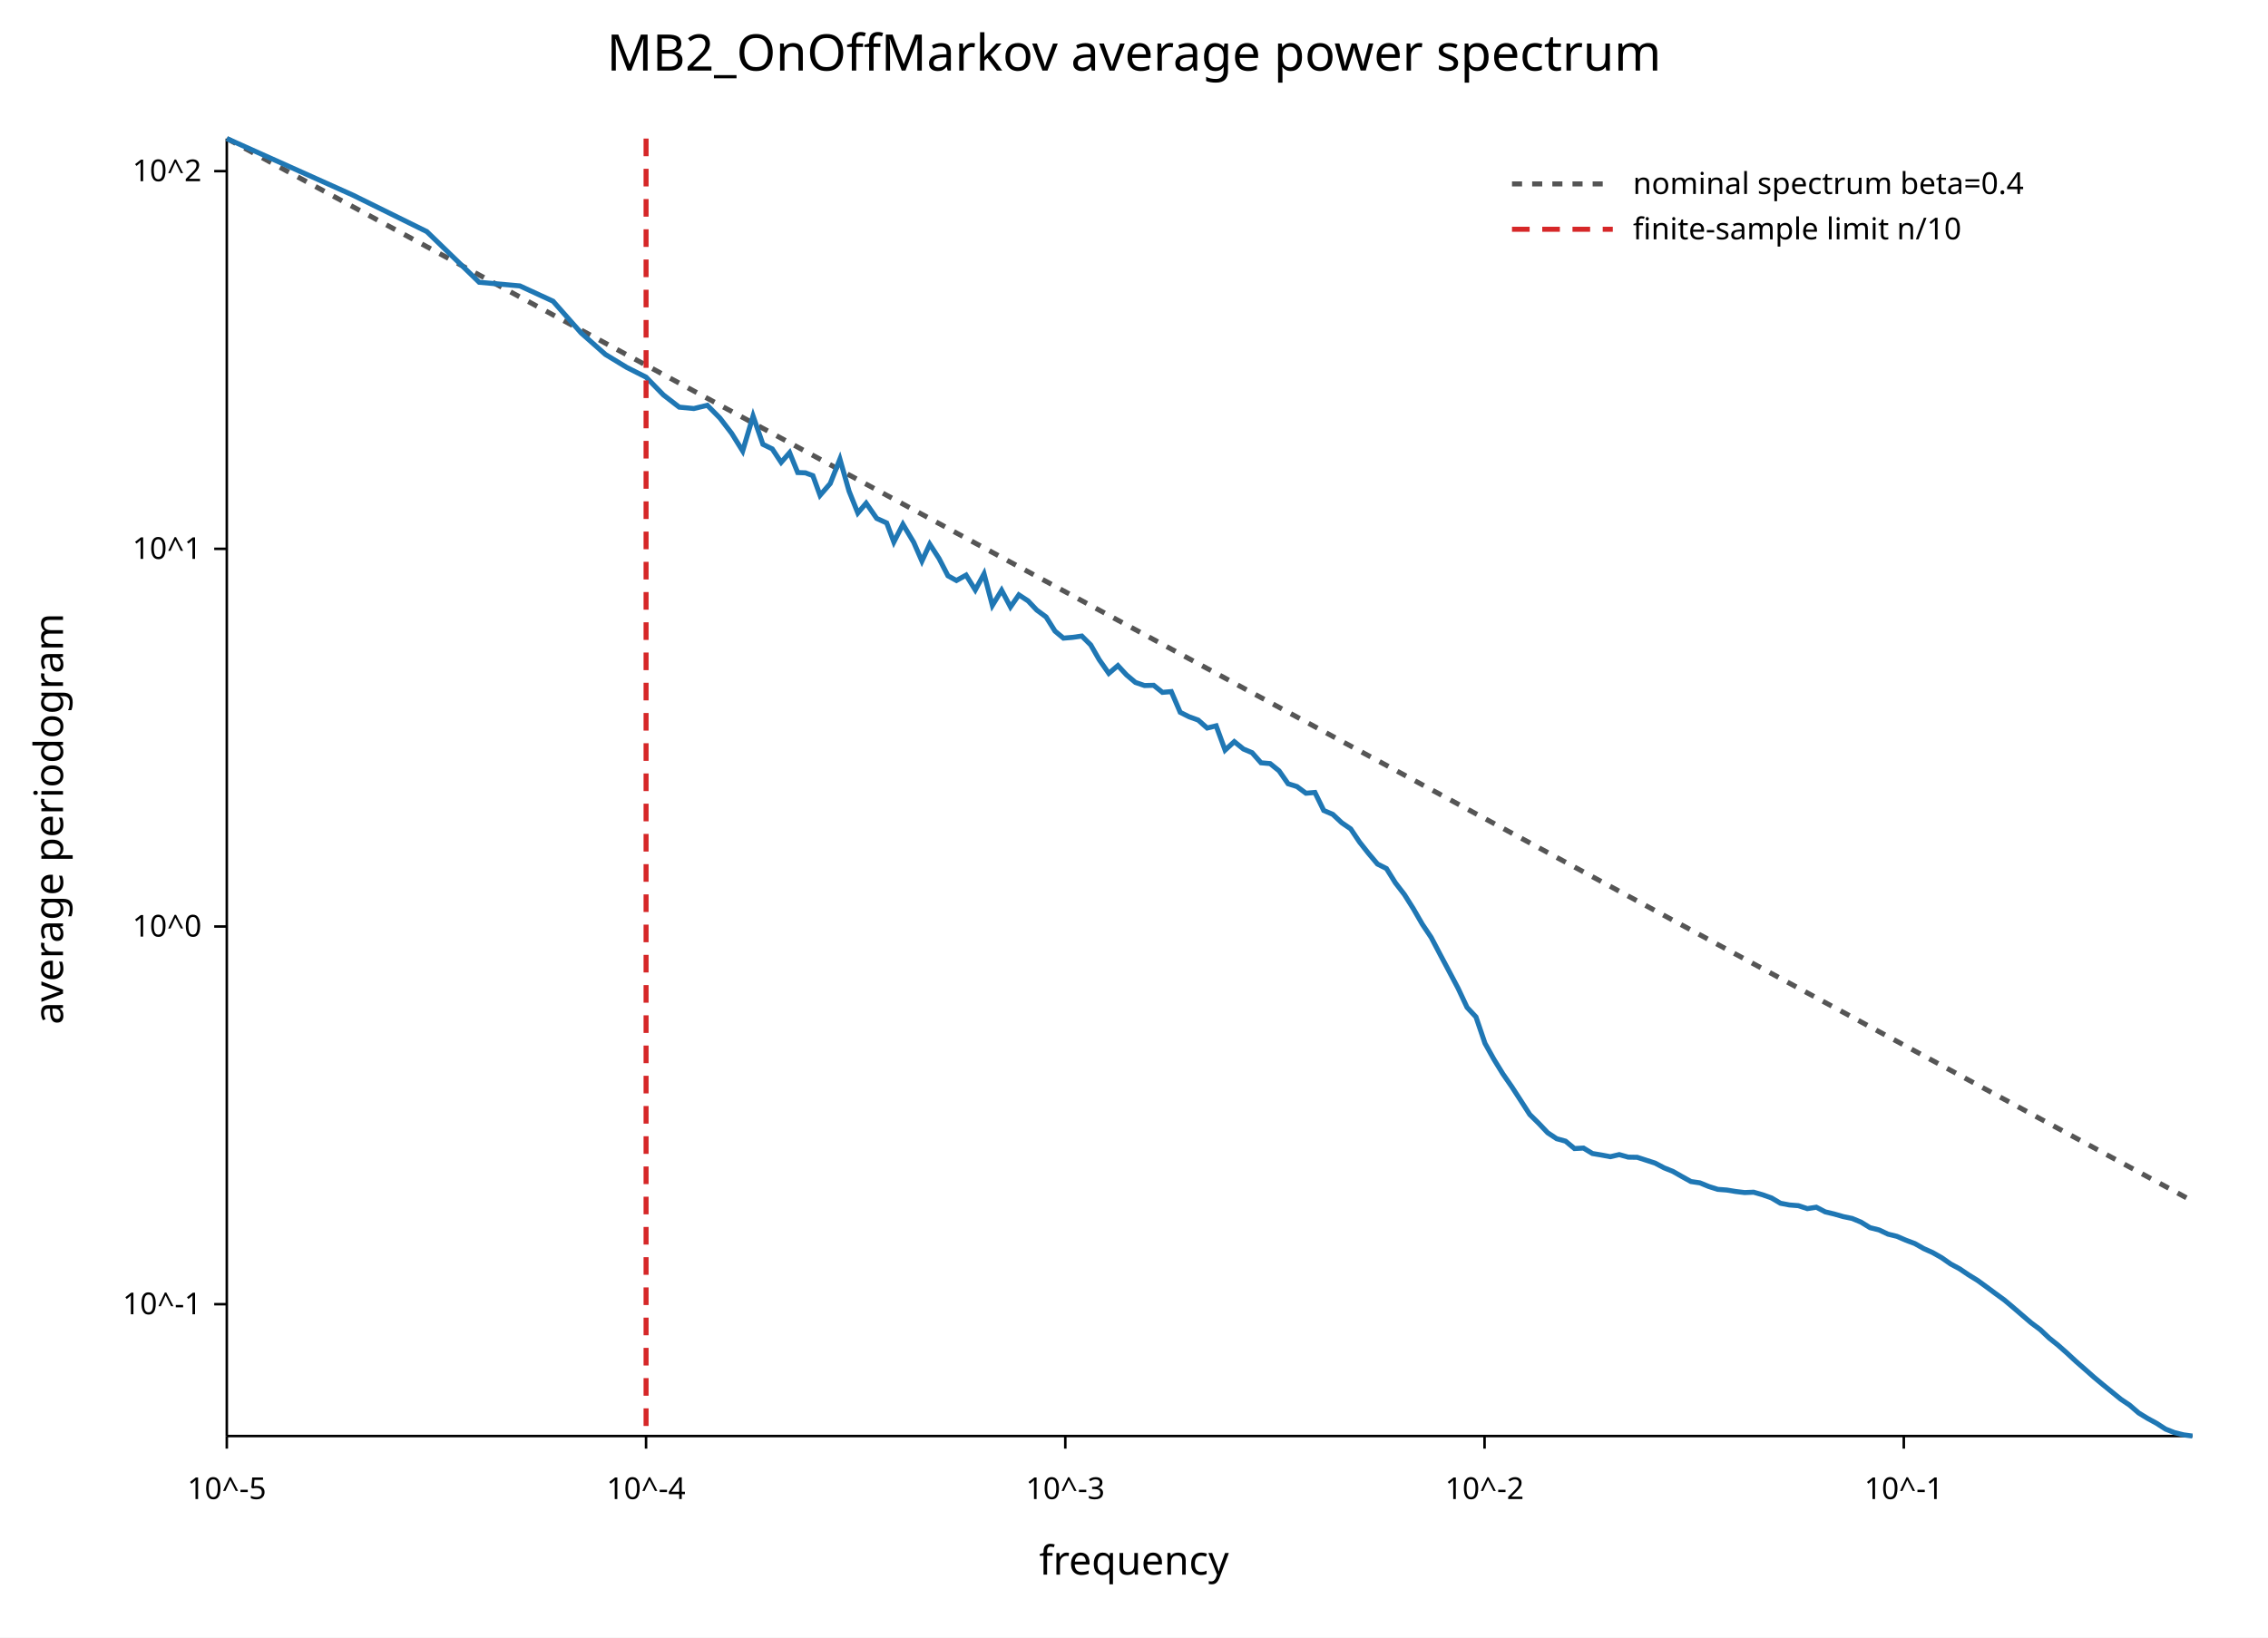
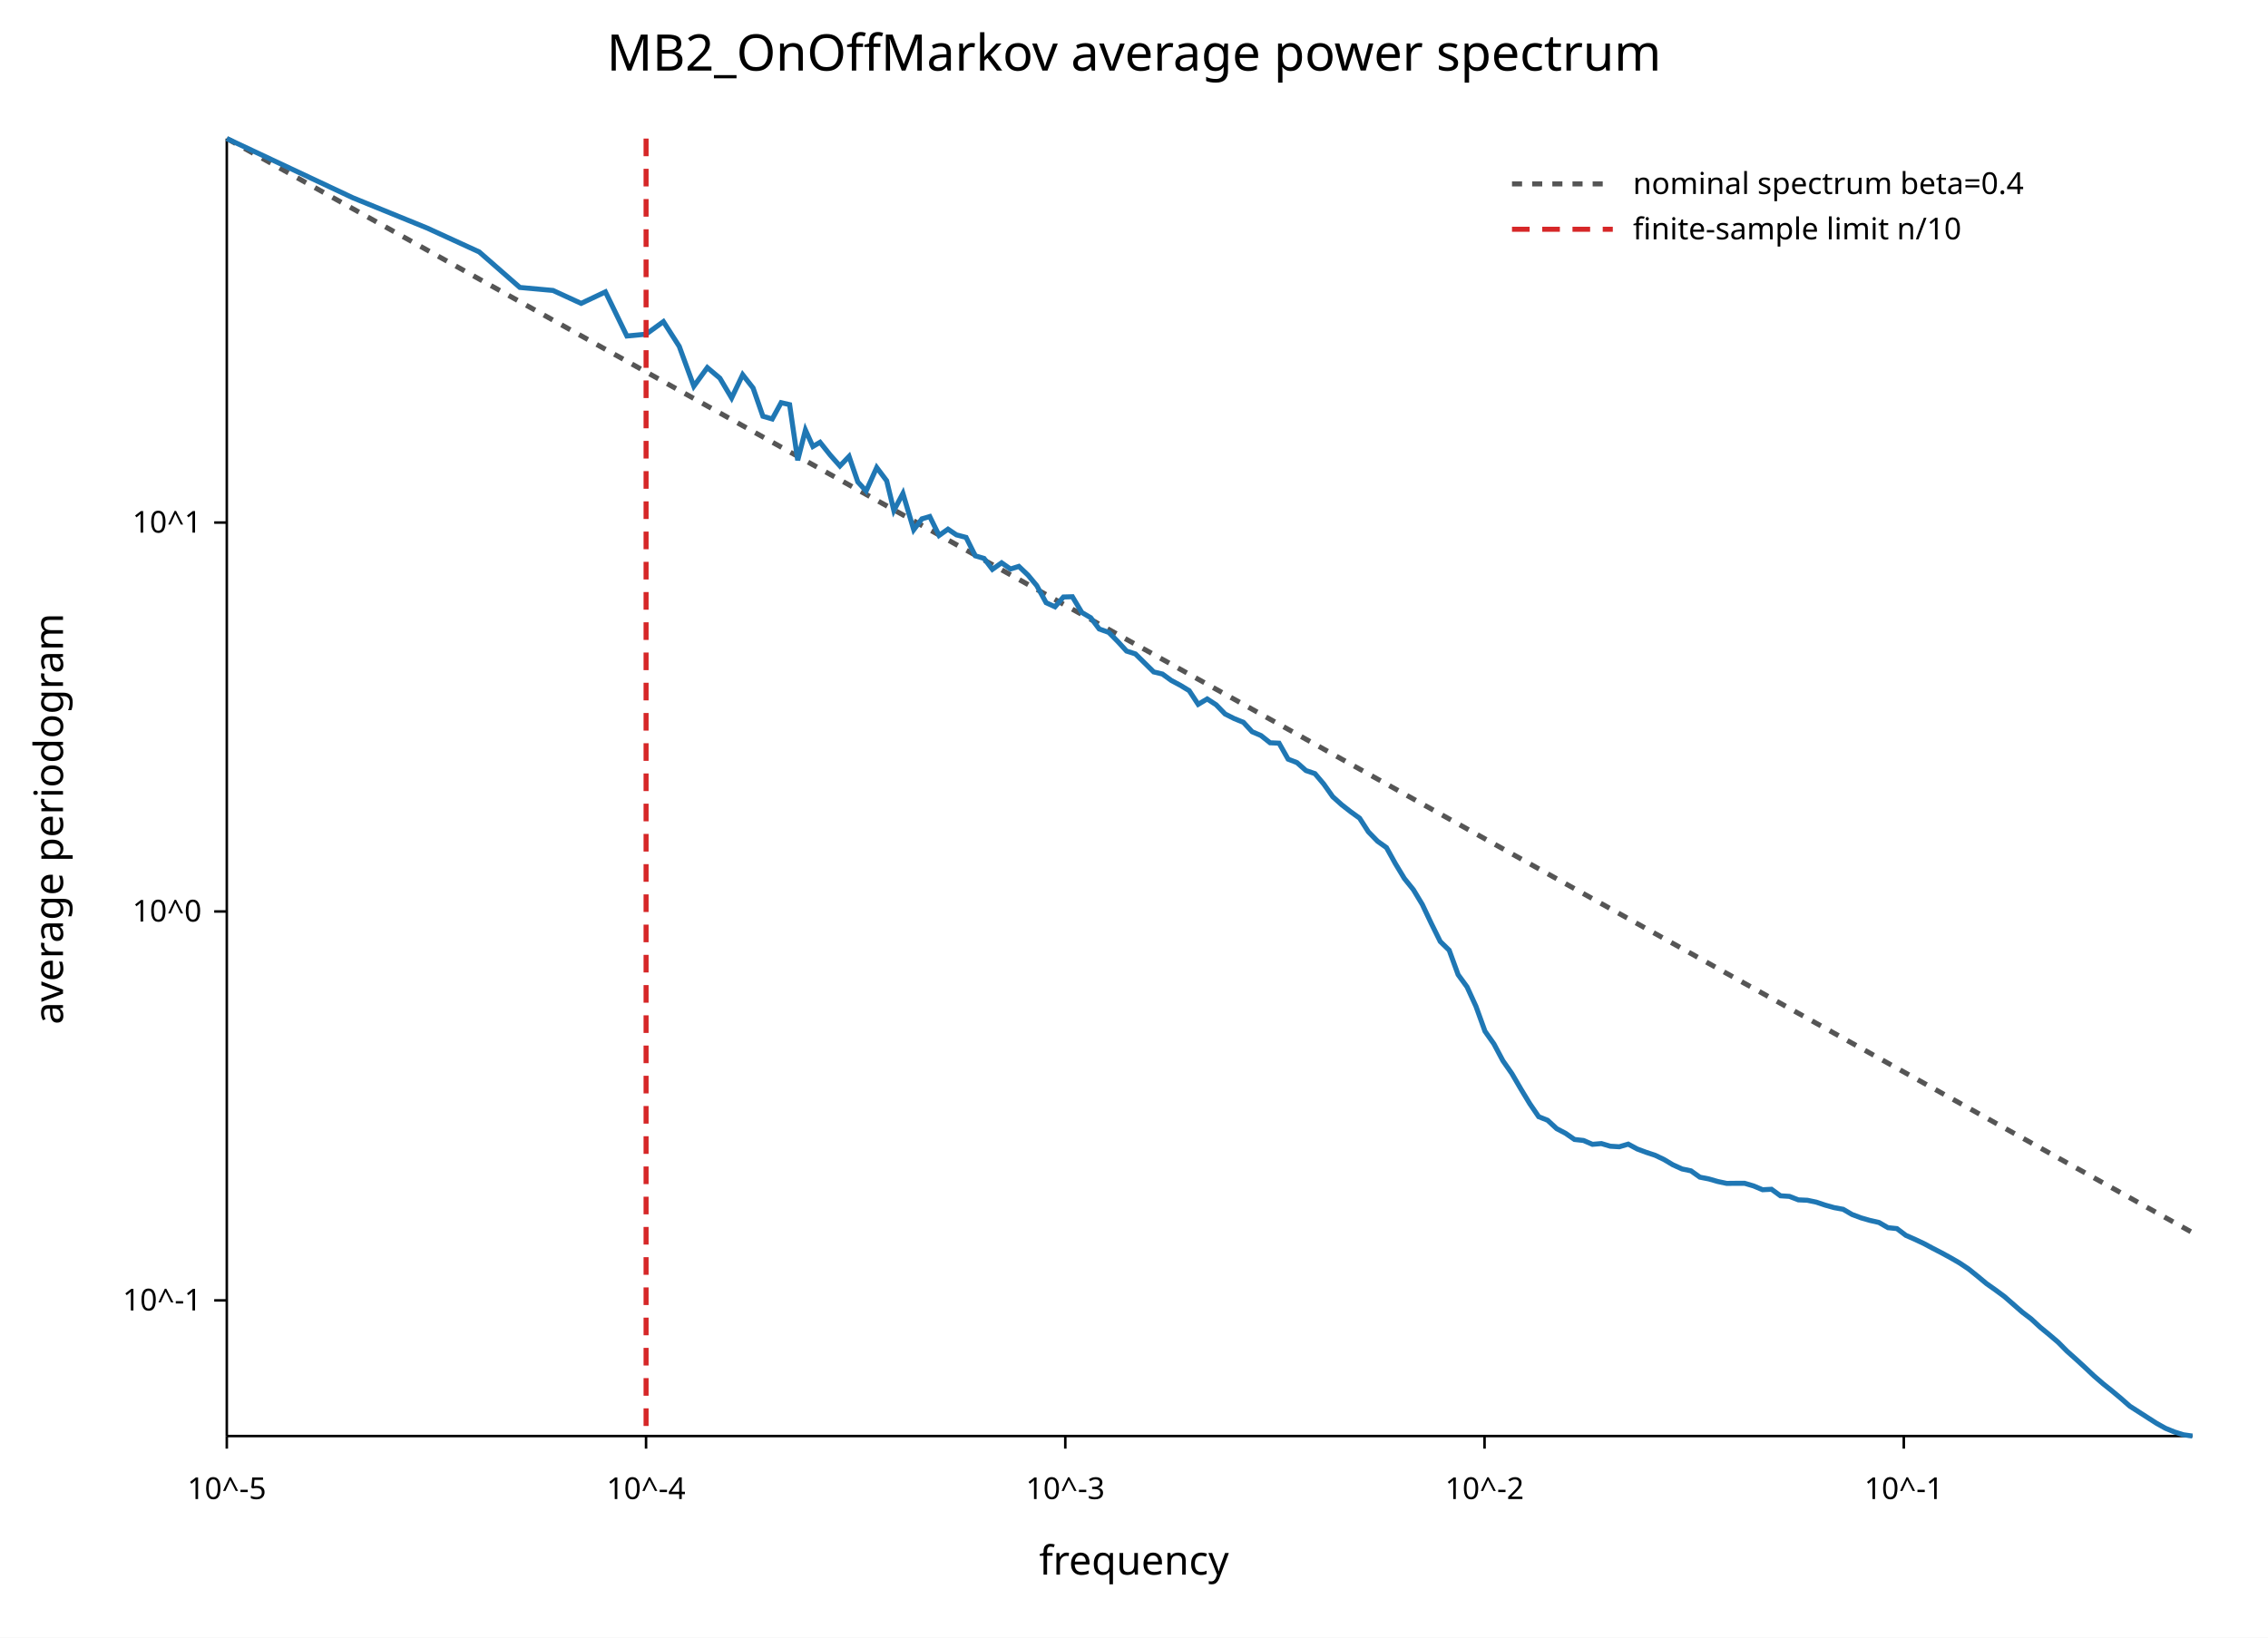
<svg xmlns="http://www.w3.org/2000/svg" width="900" height="650" viewBox="0 0 900 650">
  <rect width="100%" height="100%" fill="white" />
  <text x="450.0" y="28" text-anchor="middle" font-family="sans-serif" font-size="20">MB2_OnOffMarkov average power spectrum</text>
  <line x1="90" y1="570" x2="870" y2="570" stroke="black" />
  <line x1="90" y1="55" x2="90" y2="570" stroke="black" />
  <line x1="90.0" y1="570" x2="90.0" y2="575" stroke="black" />
  <text x="90.0" y="595" text-anchor="middle" font-family="sans-serif" font-size="12">10^-5</text>
  <line x1="256.369" y1="570" x2="256.369" y2="575" stroke="black" />
  <text x="256.369" y="595" text-anchor="middle" font-family="sans-serif" font-size="12">10^-4</text>
  <line x1="422.737" y1="570" x2="422.737" y2="575" stroke="black" />
  <text x="422.737" y="595" text-anchor="middle" font-family="sans-serif" font-size="12">10^-3</text>
  <line x1="589.106" y1="570" x2="589.106" y2="575" stroke="black" />
  <text x="589.106" y="595" text-anchor="middle" font-family="sans-serif" font-size="12">10^-2</text>
  <line x1="755.475" y1="570" x2="755.475" y2="575" stroke="black" />
  <text x="755.475" y="595" text-anchor="middle" font-family="sans-serif" font-size="12">10^-1</text>
-   <line x1="85" y1="517.663" x2="90" y2="517.663" stroke="black" />
-   <text x="80" y="521.663" text-anchor="end" font-family="sans-serif" font-size="12">10^-1</text>
-   <line x1="85" y1="367.751" x2="90" y2="367.751" stroke="black" />
-   <text x="80" y="371.751" text-anchor="end" font-family="sans-serif" font-size="12">10^0</text>
-   <line x1="85" y1="217.839" x2="90" y2="217.839" stroke="black" />
-   <text x="80" y="221.839" text-anchor="end" font-family="sans-serif" font-size="12">10^1</text>
-   <line x1="85" y1="67.927" x2="90" y2="67.927" stroke="black" />
-   <text x="80" y="71.927" text-anchor="end" font-family="sans-serif" font-size="12">10^2</text>
-   <polyline fill="none" stroke="#555555" stroke-width="2" stroke-dasharray="4 4" points="90.0,55.0 140.08,82.08 169.38,97.92 190.16,109.15 206.29,117.87 219.46,124.99 230.6,131.01 240.25,136.23 248.76,140.83 256.37,144.95 263.26,148.67 269.54,152.07 275.33,155.2 280.68,158.09 285.66,160.79 290.33,163.31 294.71,165.68 298.84,167.91 302.74,170.02 306.45,172.02 309.98,173.93 313.34,175.75 316.55,177.48 319.62,179.15 322.57,180.74 325.41,182.27 329.45,184.46 333.3,186.54 336.93,188.5 340.41,190.38 343.71,192.17 347.9,194.43 351.86,196.58 354.7,198.11 358.3,200.06 362.59,202.37 365.84,204.13 368.95,205.81 372.65,207.81 376.18,209.72 379.53,211.54 383.37,213.61 387.02,215.58 390.49,217.46 393.8,219.25 397.47,221.23 400.98,223.13 404.31,224.93 407.95,226.9 411.41,228.77 415.12,230.77 418.65,232.68 422.0,234.5 425.56,236.42 429.29,238.43 432.83,240.35 436.2,242.17 440.0,244.23 443.61,246.18 447.04,248.03 450.57,249.94 454.16,251.88 457.81,253.86 461.28,255.73 464.8,257.63 468.34,259.55 471.9,261.48 475.47,263.41 479.04,265.33 482.6,267.26 486.14,269.17 489.8,271.15 493.42,273.11 496.87,274.97 500.4,276.88 504.01,278.83 507.56,280.75 511.15,282.7 514.68,284.6 518.23,286.52 521.8,288.45 525.29,290.34 528.87,292.28 532.44,294.21 535.99,296.13 539.52,298.03 543.02,299.93 546.62,301.87 550.18,303.79 553.74,305.72 557.3,307.65 560.86,309.57 564.4,311.49 567.93,313.39 571.52,315.33 575.07,317.25 578.62,319.17 582.17,321.09 585.7,323.0 589.28,324.93 592.83,326.85 596.38,328.77 599.95,330.7 603.5,332.62 607.05,334.54 610.59,336.46 614.15,338.38 617.72,340.31 621.25,342.22 624.8,344.14 628.37,346.07 631.93,347.99 635.47,349.91 639.02,351.83 642.57,353.75 646.13,355.67 649.69,357.59 653.24,359.51 656.79,361.44 660.34,363.35 663.9,365.28 667.46,367.2 671.01,369.12 674.56,371.04 678.11,372.96 681.67,374.89 685.22,376.81 688.77,378.73 692.32,380.64 695.88,382.57 699.43,384.49 702.98,386.41 706.54,388.33 710.09,390.25 713.64,392.17 717.2,394.1 720.76,396.02 724.31,397.94 727.86,399.86 731.42,401.78 734.97,403.7 738.52,405.62 742.07,407.54 745.63,409.47 749.18,411.39 752.74,413.31 756.29,415.23 759.84,417.15 763.4,419.07 766.95,420.99 770.5,422.91 774.05,424.83 777.61,426.75 781.16,428.68 784.72,430.6 788.27,432.52 791.82,434.44 795.38,436.36 798.93,438.28 802.48,440.2 806.04,442.12 809.59,444.05 813.14,445.97 816.7,447.89 820.25,449.81 823.8,451.73 827.36,453.65 830.91,455.57 834.46,457.49 838.02,459.42 841.57,461.34 845.13,463.26 848.68,465.18 852.23,467.1 855.79,469.02 859.34,470.94 862.89,472.86 866.45,474.79 870.0,476.71" />
+   <line x1="85" y1="516.151" x2="90" y2="516.151" stroke="black" />
+   <text x="80" y="520.151" text-anchor="end" font-family="sans-serif" font-size="12">10^-1</text>
+   <line x1="85" y1="361.783" x2="90" y2="361.783" stroke="black" />
+   <text x="80" y="365.783" text-anchor="end" font-family="sans-serif" font-size="12">10^0</text>
+   <line x1="85" y1="207.415" x2="90" y2="207.415" stroke="black" />
+   <text x="80" y="211.415" text-anchor="end" font-family="sans-serif" font-size="12">10^1</text>
+   <polyline fill="none" stroke="#555555" stroke-width="2" stroke-dasharray="4 4" points="90.0,55.0 140.08,82.88 169.38,99.19 190.16,110.76 206.29,119.74 219.46,127.07 230.6,133.27 240.25,138.65 248.76,143.38 256.37,147.62 263.26,151.45 269.54,154.95 275.33,158.17 280.68,161.16 285.66,163.93 290.33,166.53 294.71,168.97 298.84,171.26 302.74,173.44 306.45,175.5 309.98,177.47 313.34,179.34 316.55,181.12 319.62,182.84 322.57,184.48 325.41,186.06 329.45,188.31 333.3,190.45 336.93,192.47 340.41,194.41 343.71,196.25 347.9,198.58 351.86,200.78 354.7,202.37 358.3,204.37 362.59,206.76 365.84,208.56 368.95,210.29 372.65,212.35 376.18,214.32 379.53,216.19 383.37,218.33 387.02,220.36 390.49,222.29 393.8,224.13 397.47,226.18 400.98,228.13 404.31,229.98 407.95,232.01 411.41,233.94 415.12,236.0 418.65,237.96 422.0,239.83 425.56,241.82 429.29,243.89 432.83,245.86 436.2,247.74 440.0,249.85 443.61,251.86 447.04,253.77 450.57,255.74 454.16,257.74 457.81,259.77 461.28,261.7 464.8,263.66 468.34,265.63 471.9,267.61 475.47,269.6 479.04,271.59 482.6,273.57 486.14,275.54 489.8,277.57 493.42,279.59 496.87,281.51 500.4,283.48 504.01,285.49 507.56,287.46 511.15,289.46 514.68,291.43 518.23,293.41 521.8,295.39 525.29,297.34 528.87,299.33 532.44,301.32 535.99,303.29 539.52,305.26 543.02,307.21 546.62,309.21 550.18,311.19 553.74,313.17 557.3,315.16 560.86,317.14 564.4,319.11 567.93,321.07 571.52,323.07 575.07,325.05 578.62,327.03 582.17,329.0 585.7,330.96 589.28,332.96 592.83,334.94 596.38,336.91 599.95,338.9 603.5,340.87 607.05,342.85 610.59,344.83 614.15,346.81 617.72,348.79 621.25,350.76 624.8,352.73 628.37,354.72 631.93,356.7 635.47,358.68 639.02,360.65 642.57,362.63 646.13,364.61 649.69,366.59 653.24,368.57 656.79,370.54 660.34,372.52 663.9,374.5 667.46,376.48 671.01,378.46 674.56,380.44 678.11,382.41 681.67,384.4 685.22,386.37 688.77,388.35 692.32,390.33 695.88,392.3 699.43,394.28 702.98,396.26 706.54,398.24 710.09,400.22 713.64,402.2 717.2,404.18 720.76,406.16 724.31,408.13 727.86,410.11 731.42,412.09 734.97,414.07 738.52,416.04 742.07,418.02 745.63,420.0 749.18,421.98 752.74,423.96 756.29,425.94 759.84,427.91 763.4,429.89 766.95,431.87 770.5,433.85 774.05,435.83 777.61,437.81 781.16,439.78 784.72,441.76 788.27,443.74 791.82,445.72 795.38,447.7 798.93,449.68 802.48,451.65 806.04,453.63 809.59,455.61 813.14,457.59 816.7,459.57 820.25,461.55 823.8,463.52 827.36,465.5 830.91,467.48 834.46,469.46 838.02,471.44 841.57,473.42 845.13,475.39 848.68,477.37 852.23,479.35 855.79,481.33 859.34,483.31 862.89,485.29 866.45,487.26 870.0,489.24" />
  <line x1="600" y1="73" x2="640" y2="73" stroke="#555555" stroke-width="2" stroke-dasharray="4 4" />
  <text x="648" y="77" font-family="sans-serif" font-size="12">nominal spectrum beta=0.4</text>
-   <polyline fill="none" stroke="#1f77b4" stroke-width="2" points="90.0,55.0 140.08,77.47 169.38,91.93 190.16,112.04 206.29,113.48 219.46,119.55 230.6,132.15 240.25,140.69 248.76,145.86 256.37,149.7 263.26,156.76 269.54,161.61 275.33,162.16 280.68,160.87 285.66,165.91 290.33,171.99 294.71,179.02 298.84,165.13 302.74,176.36 306.45,178.18 309.98,183.53 313.34,179.67 316.55,187.56 319.62,187.68 322.57,188.79 325.41,196.61 329.45,191.93 333.3,182.23 336.93,194.96 340.41,203.62 343.71,199.72 347.9,205.77 351.86,207.57 354.7,215.15 358.3,208.1 362.59,215.27 365.84,222.71 368.95,215.98 372.65,221.71 376.18,228.55 379.53,230.41 383.37,228.28 387.02,234.17 390.49,227.77 393.8,240.31 397.47,234.28 400.98,240.91 404.31,236.12 407.95,238.49 411.41,242.15 415.12,244.89 418.65,250.51 422.0,253.29 425.56,252.99 429.29,252.47 432.83,255.99 436.2,261.85 440.0,267.27 443.61,264.19 447.04,267.9 450.57,270.87 454.16,272.1 457.81,272.01 461.28,274.81 464.8,274.51 468.34,282.74 471.9,284.52 475.47,285.81 479.04,288.97 482.6,288.09 486.14,297.74 489.8,294.38 493.42,297.3 496.87,298.76 500.4,302.77 504.01,303.08 507.56,305.95 511.15,311.09 514.68,312.2 518.23,314.85 521.8,314.55 525.29,321.69 528.87,323.23 532.44,326.57 535.99,329.0 539.52,334.26 543.02,338.68 546.62,342.95 550.18,344.75 553.74,350.44 557.3,355.05 560.86,360.7 564.4,366.82 567.93,372.09 571.52,378.92 575.07,385.6 578.62,392.3 582.17,399.87 585.7,403.65 589.28,414.13 592.83,420.48 596.38,426.25 599.95,431.4 603.5,436.87 607.05,442.37 610.59,445.86 614.15,449.61 617.72,451.98 621.25,452.95 624.8,455.89 628.37,455.7 631.93,457.86 635.47,458.45 639.02,459.12 642.57,458.29 646.13,459.3 649.69,459.36 653.24,460.51 656.79,461.66 660.34,463.54 663.9,464.98 667.46,467.01 671.01,468.98 674.56,469.5 678.11,470.96 681.67,472.08 685.22,472.35 688.77,472.93 692.32,473.35 695.88,473.21 699.43,474.23 702.98,475.49 706.54,477.6 710.09,478.28 713.64,478.56 717.2,479.73 720.76,479.17 724.31,481.02 727.86,481.87 731.42,482.89 734.97,483.63 738.52,485.1 742.07,487.29 745.63,488.18 749.18,489.85 752.74,490.73 756.29,492.26 759.84,493.59 763.4,495.6 766.95,497.19 770.5,499.21 774.05,501.69 777.61,503.61 781.16,506.01 784.72,508.2 788.27,510.78 791.82,513.41 795.38,516.0 798.93,518.99 802.48,522.04 806.04,525.09 809.59,527.72 813.14,531.09 816.7,533.94 820.25,537.08 823.8,540.37 827.36,543.48 830.91,546.62 834.46,549.58 838.02,552.47 841.57,555.36 845.13,557.76 848.68,560.83 852.23,563.0 855.79,564.94 859.34,567.23 862.89,568.63 866.45,569.51 870.0,570.0" />
+   <polyline fill="none" stroke="#1f77b4" stroke-width="2" points="90.0,55.0 140.08,78.53 169.38,90.47 190.16,99.99 206.29,114.09 219.46,115.29 230.6,120.42 240.25,115.86 248.76,133.37 256.37,132.65 263.26,127.66 269.54,137.48 275.33,153.31 280.68,145.91 285.66,150.1 290.33,157.97 294.71,148.72 298.84,154.0 302.74,165.22 306.45,166.3 309.98,159.83 313.34,160.61 316.55,182.7 319.62,170.69 322.57,177.22 325.41,175.55 329.45,180.62 333.3,184.95 336.93,181.16 340.41,191.3 343.71,194.88 347.9,185.57 351.86,190.83 354.7,202.63 358.3,195.86 362.59,210.28 365.84,205.94 368.95,205.02 372.65,212.53 376.18,210.04 379.53,212.3 383.37,213.31 387.02,220.62 390.49,221.65 393.8,225.99 397.47,223.39 400.98,225.85 404.31,224.81 407.95,228.28 411.41,232.44 415.12,239.22 418.65,240.85 422.0,236.96 425.56,236.86 429.29,243.1 432.83,245.19 436.2,249.66 440.0,251.02 443.61,254.67 447.04,258.42 450.57,259.56 454.16,263.1 457.81,266.7 461.28,267.54 464.8,270.09 468.34,271.98 471.9,274.14 475.47,279.57 479.04,277.43 482.6,279.75 486.14,283.4 489.8,285.24 493.42,286.71 496.87,290.44 500.4,291.96 504.01,294.83 507.56,294.98 511.15,301.32 514.68,302.7 518.23,305.85 521.8,307.07 525.29,311.19 528.87,316.24 532.44,319.44 535.99,322.21 539.52,324.75 543.02,330.18 546.62,333.89 550.18,336.42 553.74,342.83 557.3,348.71 560.86,353.13 564.4,358.99 567.93,366.44 571.52,373.7 575.07,377.16 578.62,386.87 582.17,391.74 585.7,399.45 589.28,409.33 592.83,414.36 596.38,421.02 599.95,426.13 603.5,432.21 607.05,438.07 610.59,443.24 614.15,444.67 617.72,447.98 621.25,449.83 624.8,452.28 628.37,452.68 631.93,454.21 635.47,453.91 639.02,454.96 642.57,455.18 646.13,454.13 649.69,456.06 653.24,457.38 656.79,458.55 660.34,460.25 663.9,462.37 667.46,463.98 671.01,464.73 674.56,467.25 678.11,467.95 681.67,468.97 685.22,469.72 688.77,469.68 692.32,469.68 695.88,470.73 699.43,472.23 702.98,472.05 706.54,474.64 710.09,474.87 713.64,476.25 717.2,476.41 720.76,477.16 724.31,478.35 727.86,479.34 731.42,480.0 734.97,482.07 738.52,483.4 742.07,484.42 745.63,485.23 749.18,487.29 752.74,487.66 756.29,490.34 759.84,491.9 763.4,493.57 766.95,495.47 770.5,497.3 774.05,499.24 777.61,501.3 781.16,503.67 784.72,506.53 788.27,509.48 791.82,511.99 795.38,514.61 798.93,517.71 802.48,520.81 806.04,523.52 809.59,526.8 813.14,529.71 816.7,532.74 820.25,536.32 823.8,539.48 827.36,542.75 830.91,546.1 834.46,549.17 838.02,552.02 841.57,554.98 845.13,558.11 848.68,560.39 852.23,562.67 855.79,564.95 859.34,566.93 862.89,568.38 866.45,569.49 870.0,570.0" />
  <line x1="256.38" y1="55" x2="256.38" y2="570" stroke="#d62728" stroke-width="2" stroke-dasharray="7 5" />
  <line x1="600" y1="91" x2="640" y2="91" stroke="#d62728" stroke-width="2" stroke-dasharray="7 5" />
  <text x="648" y="95" font-family="sans-serif" font-size="12">finite-sample limit n/10</text>
  <text x="450.0" y="625" text-anchor="middle" font-family="sans-serif" font-size="16">frequency</text>
  <text x="25" y="325.0" transform="rotate(-90 25 325.0)" text-anchor="middle" font-family="sans-serif" font-size="16">average periodogram</text>
</svg>
